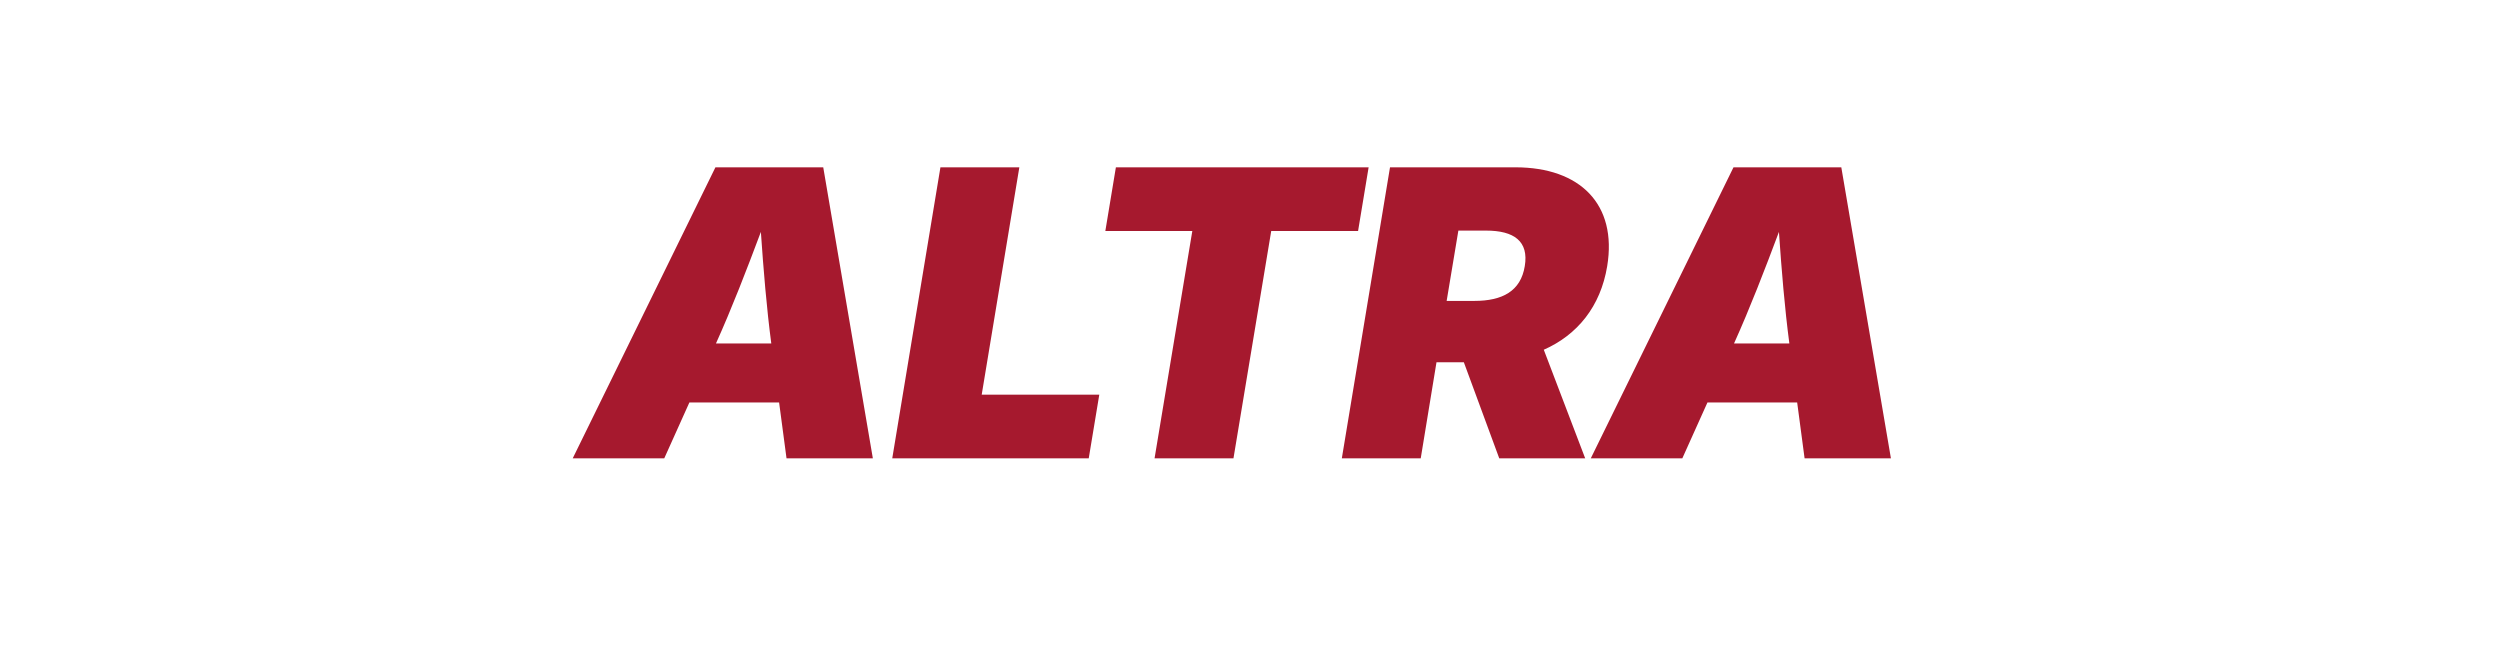
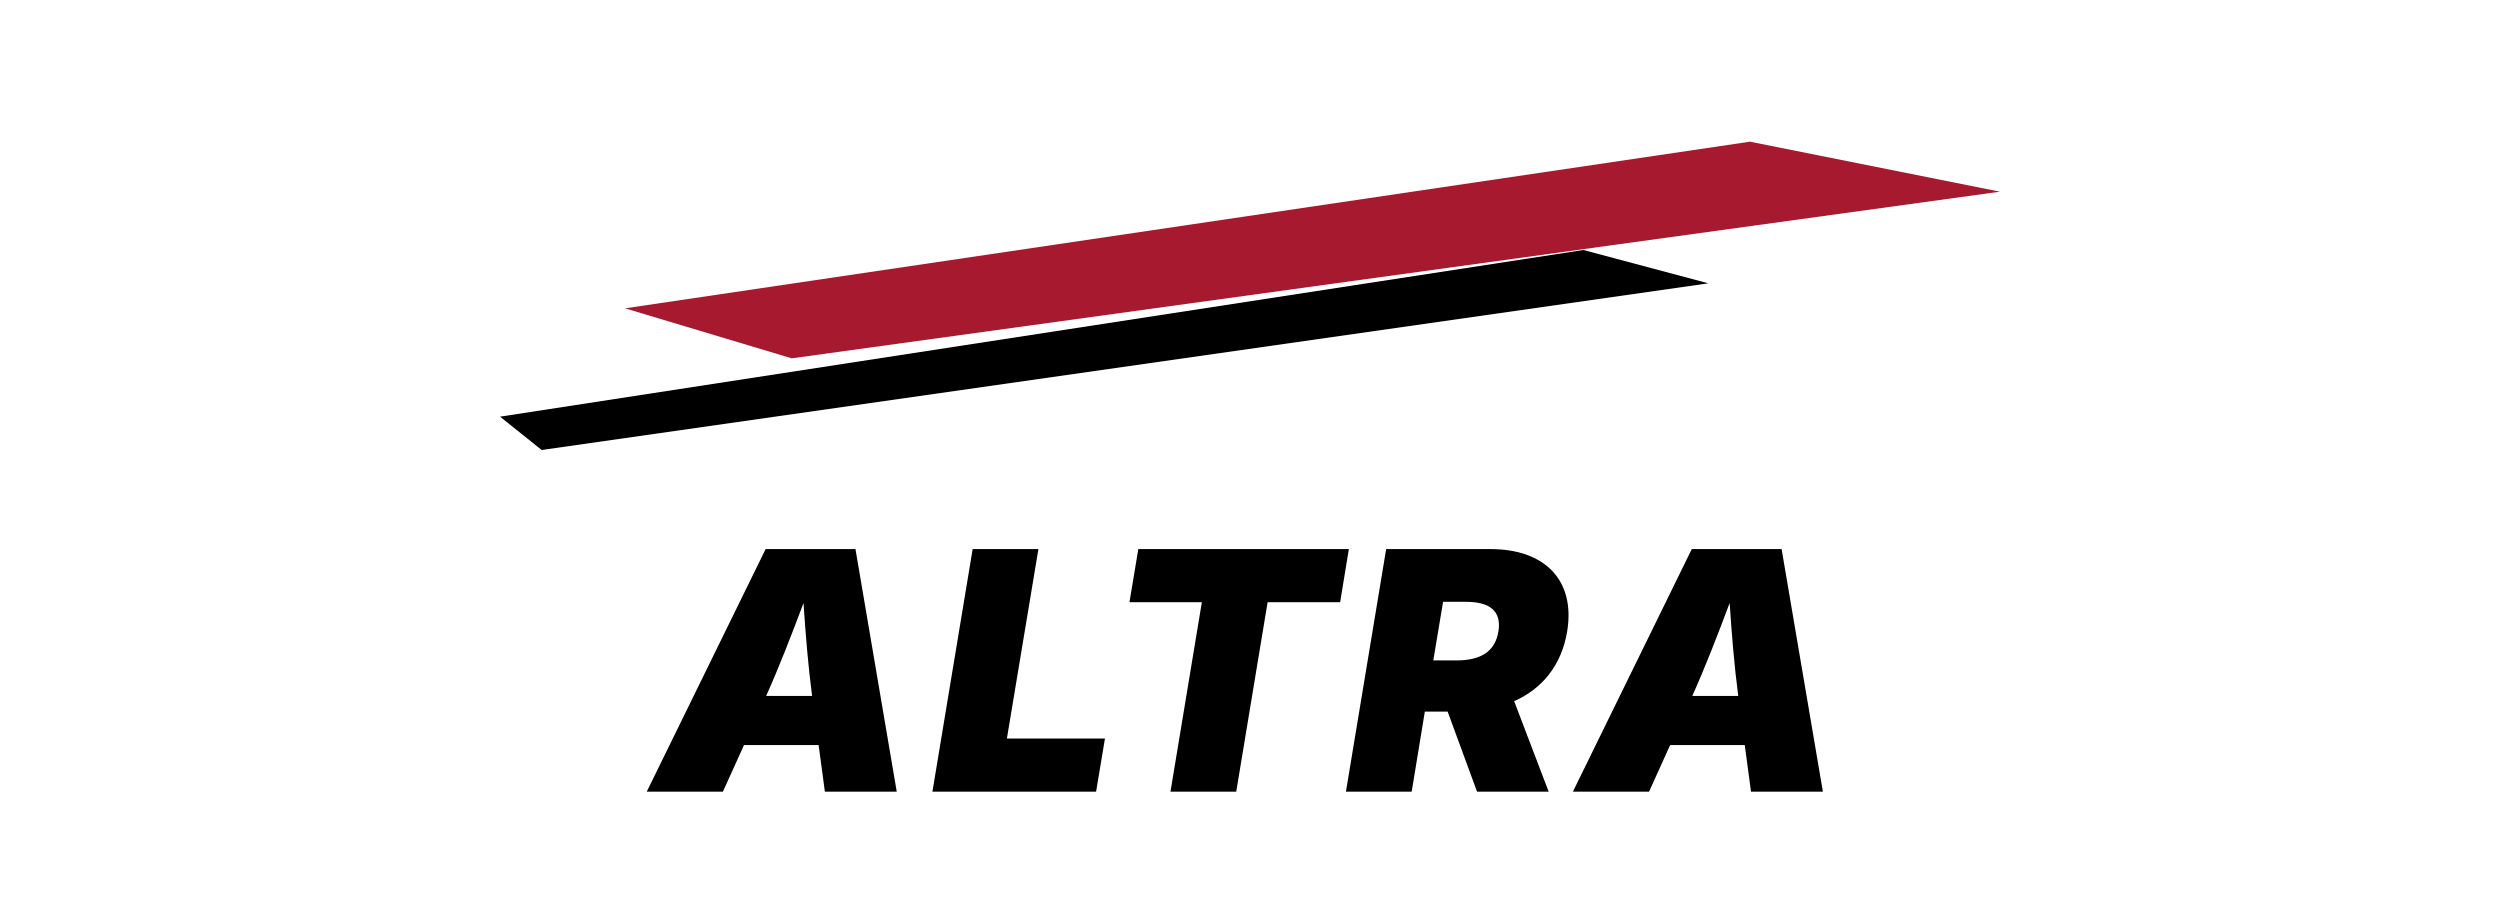
- <svg xmlns="http://www.w3.org/2000/svg" viewBox="0 0 300 80" width="100%" height="100%">
-   <text x="50%" y="55" font-family="'Inter', system-ui, sans-serif" font-weight="900" font-style="italic" font-size="48" fill="#a6192e" text-anchor="middle" letter-spacing="-1px">ALTRA</text>
+ <svg xmlns="http://www.w3.org/2000/svg" viewBox="0 0 300 110" width="100%" height="100%">
+   <g transform="translate(60, 5)">
+     <path d="M15 32 L150 12 L180 18 L35 38 Z" fill="#a6192e" />
+     <path d="M0 45 L130 25 L145 29 L5 49 Z" fill="#000000" />
+   </g>
+   <text x="50%" y="95" font-family="'Inter', system-ui, sans-serif" font-weight="900" font-style="italic" font-size="40" fill="#000000" text-anchor="middle" letter-spacing="1.5px">ALTRA</text>
</svg>
